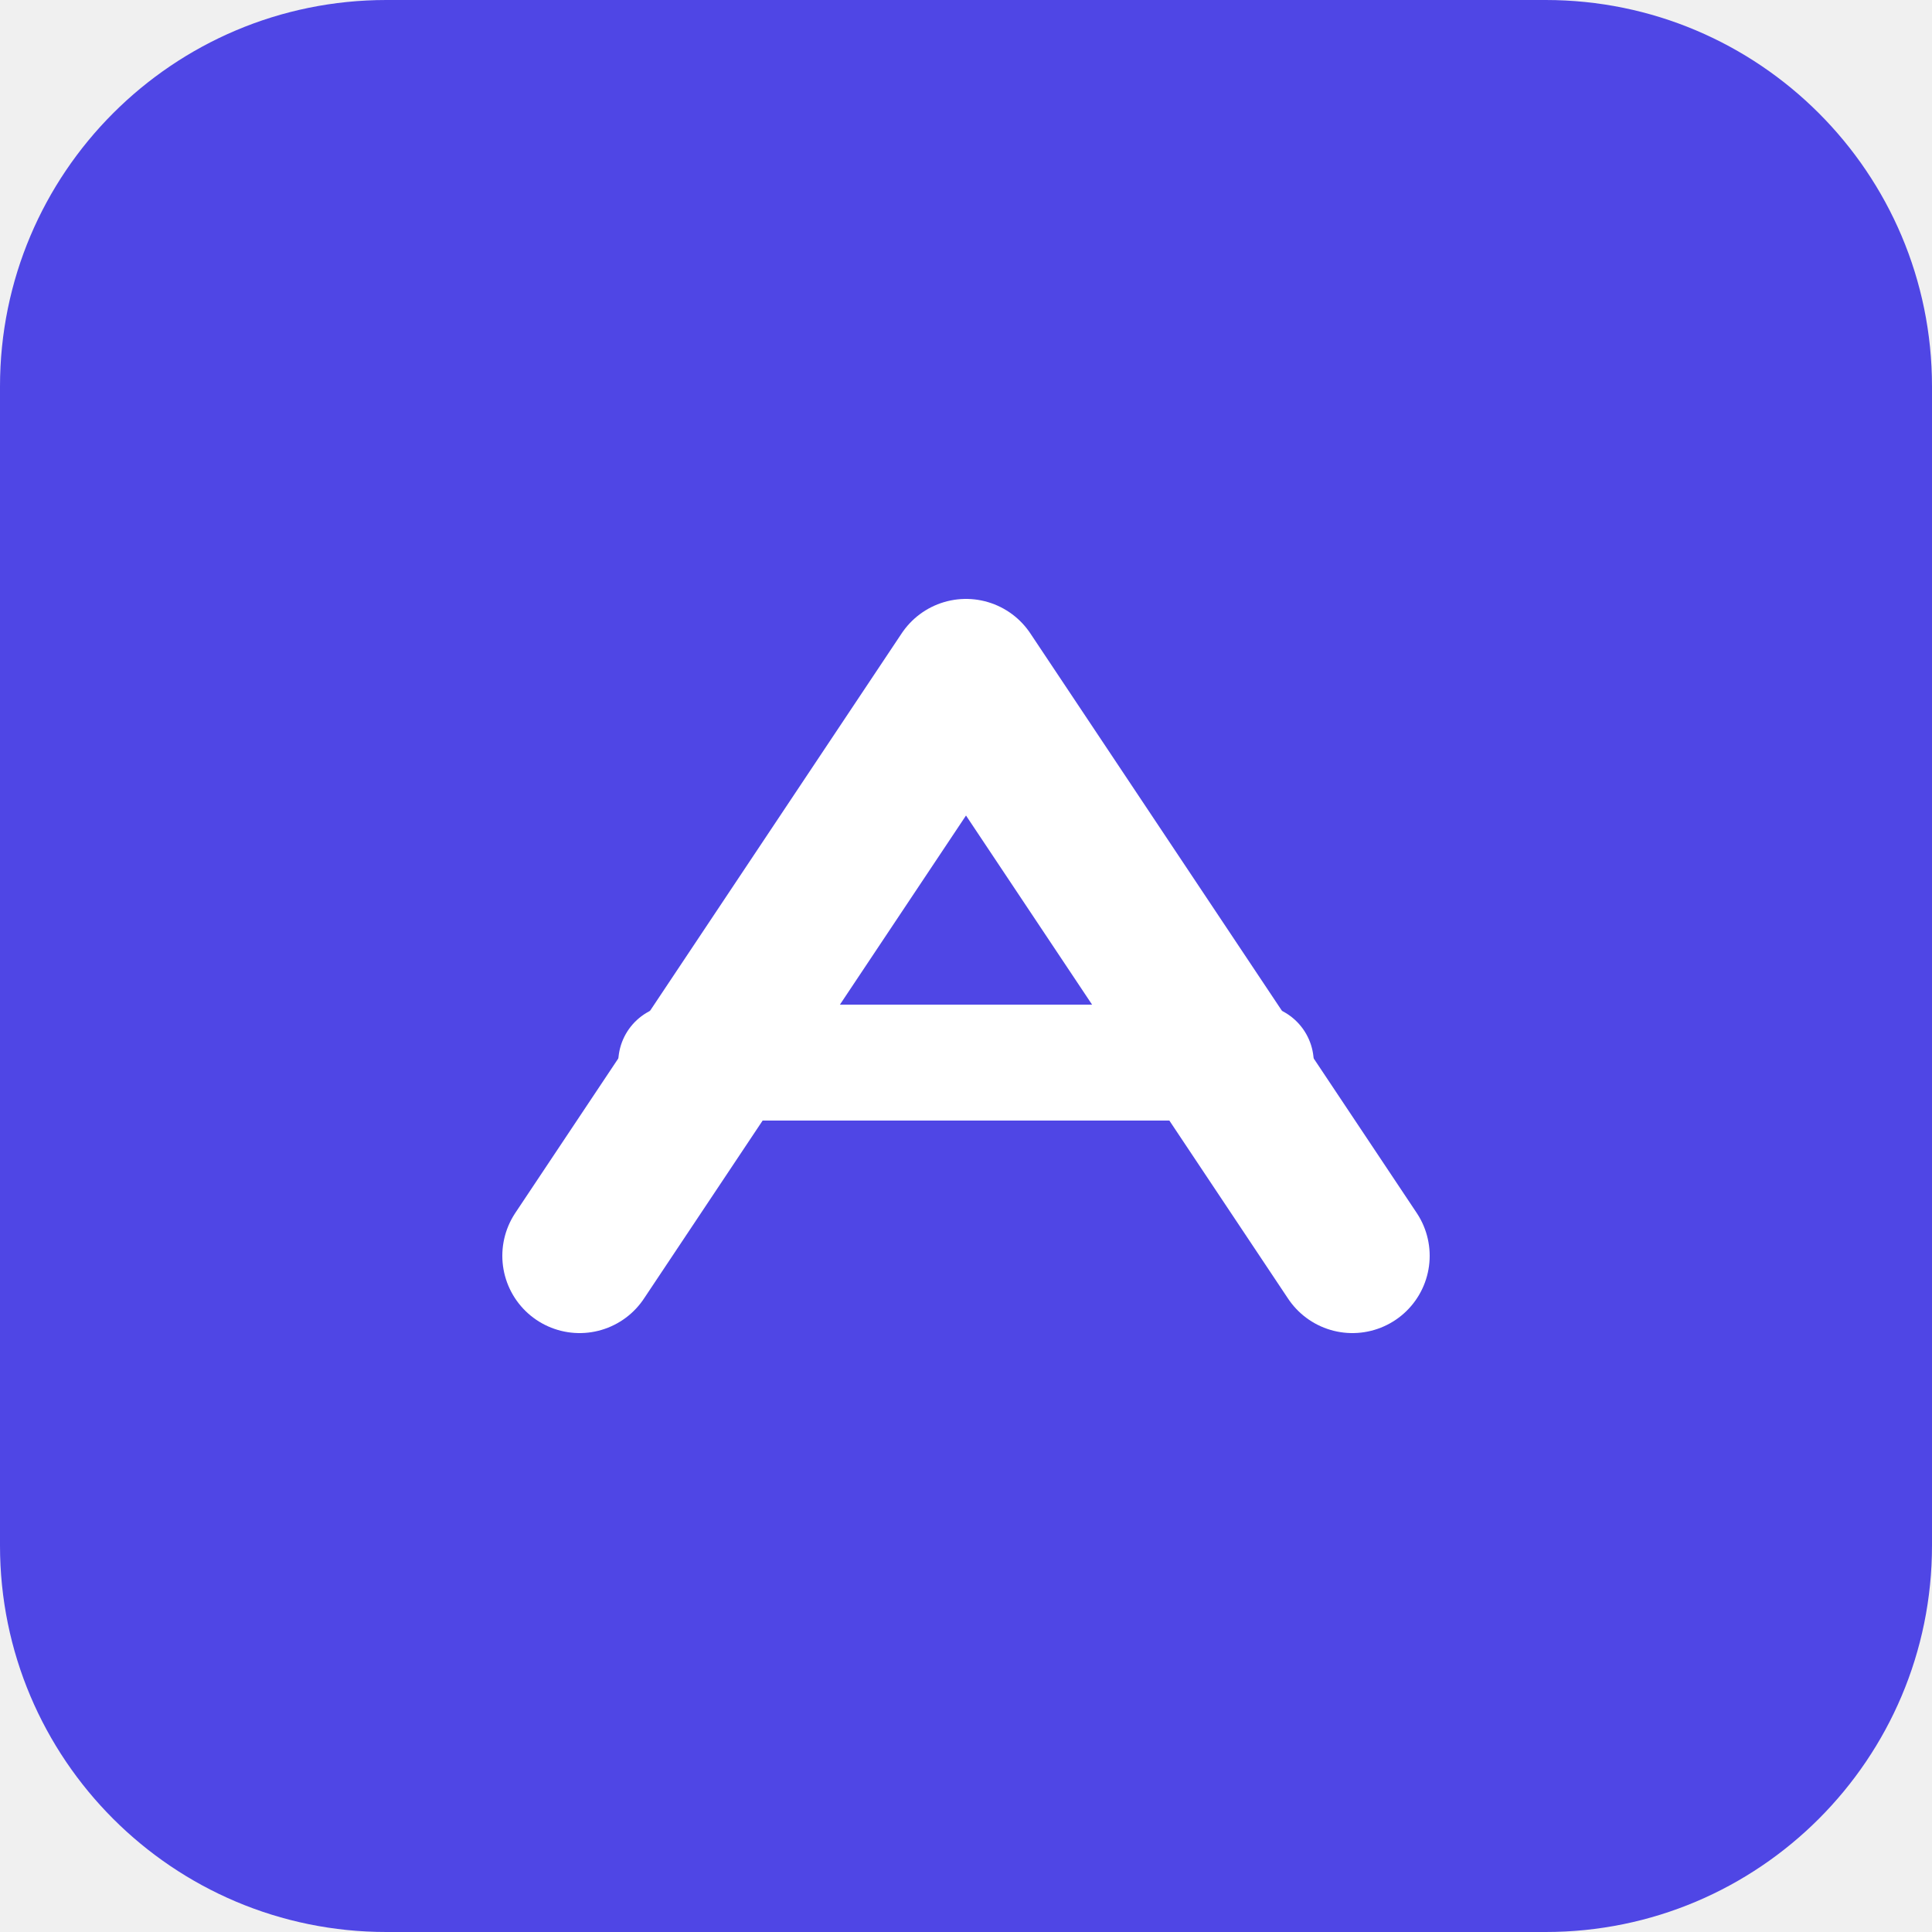
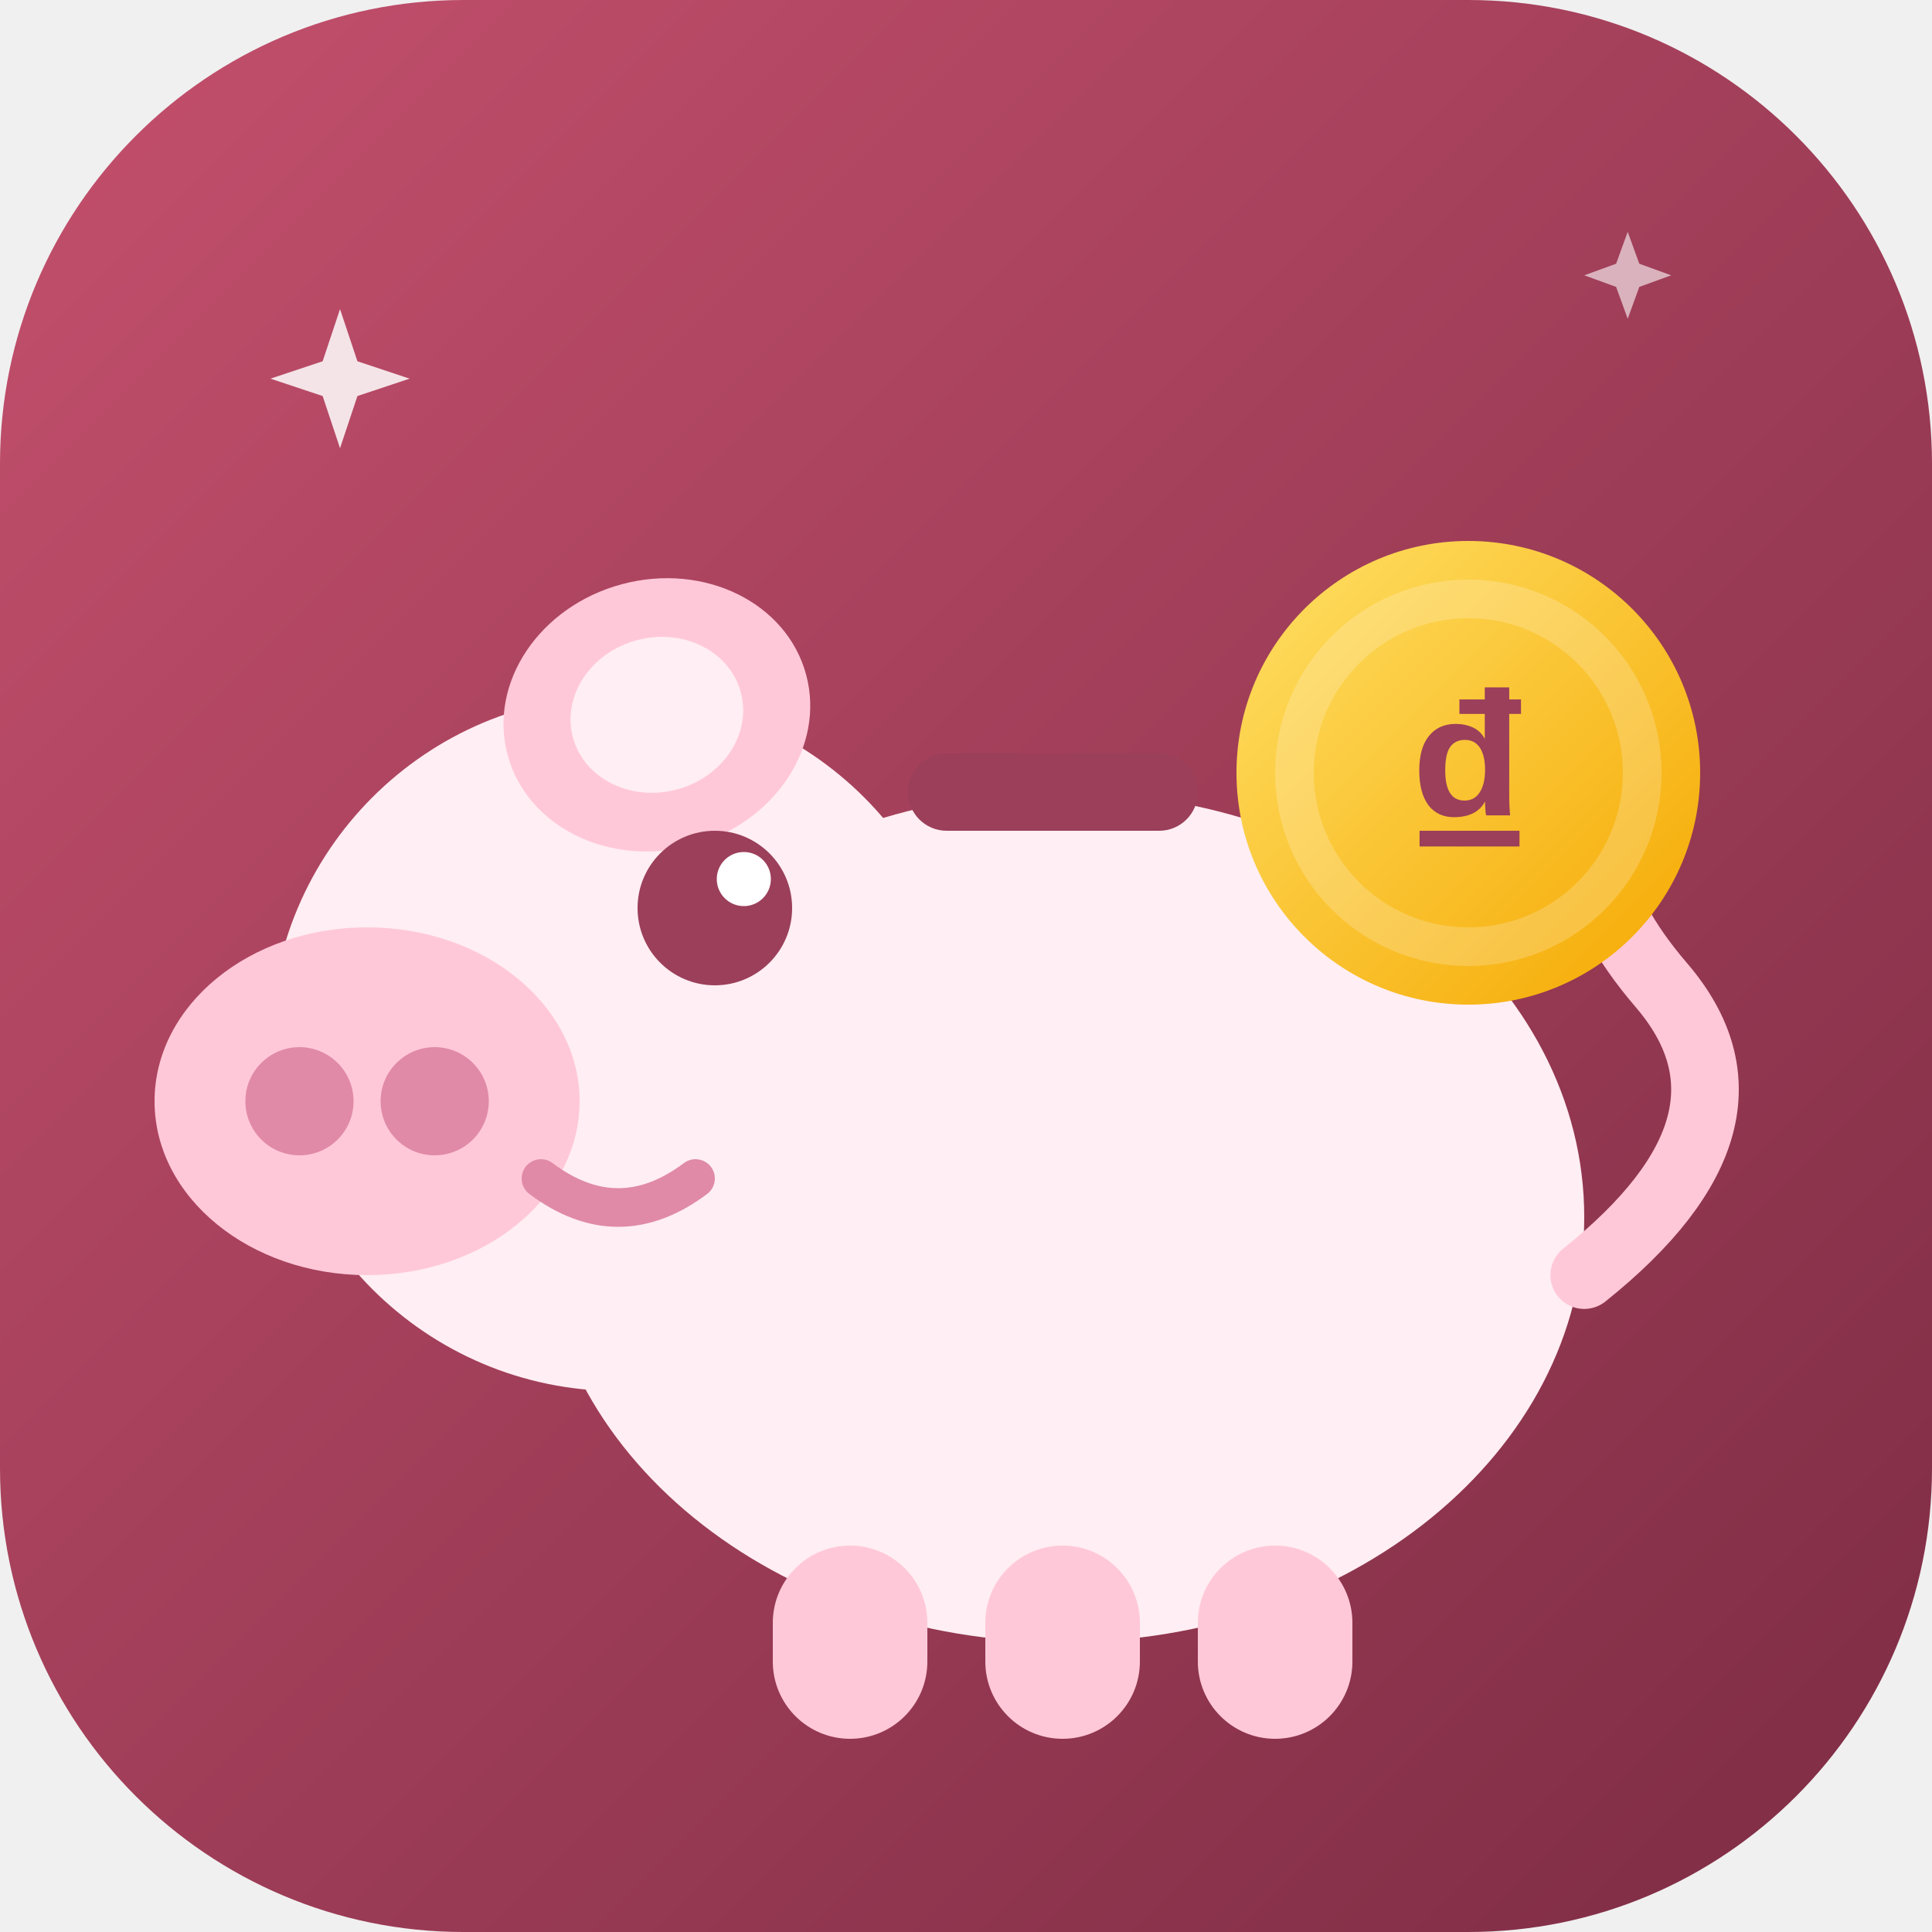
<svg xmlns="http://www.w3.org/2000/svg" viewBox="0 0 100 100">
-   <rect width="100" height="100" rx="20" fill="#4f46e5" />
-   <path d="M30 65 L50 35 L70 65" stroke="white" stroke-width="8" stroke-linecap="round" stroke-linejoin="round" fill="none" />
-   <line x1="35" y1="55" x2="65" y2="55" stroke="white" stroke-width="6" stroke-linecap="round" />
+   <defs>
+     <linearGradient id="bg" x1="0" y1="0" x2="100" y2="100" gradientUnits="userSpaceOnUse">
+       <stop offset="0%" stop-color="#c4506d" />
+       <stop offset="100%" stop-color="#7d2c44" />
+     </linearGradient>
+     <linearGradient id="coin" x1="0" y1="0" x2="1" y2="1">
+       <stop offset="0%" stop-color="#ffe066" />
+       <stop offset="100%" stop-color="#f5a800" />
+     </linearGradient>
+   </defs>
+   <rect width="100" height="100" rx="24" fill="url(#bg)" />
+   <ellipse cx="55" cy="63" rx="27" ry="22" fill="#ffeef3" />
+   <circle cx="32" cy="54" r="18" fill="#ffeef3" />
+   <ellipse cx="34" cy="37" rx="8" ry="7" fill="#ffc8d8" transform="rotate(-15,34,37)" />
+   <ellipse cx="34" cy="37" rx="4.5" ry="4" fill="#ffeef3" transform="rotate(-15,34,37)" />
+   <rect x="47" y="39" width="15" height="4" rx="2" fill="#9b3f5a" />
+   <ellipse cx="19" cy="57" rx="11" ry="9" fill="#ffc8d8" />
+   <circle cx="15.5" cy="57" r="2.8" fill="#e08aa8" />
+   <circle cx="22.5" cy="57" r="2.8" fill="#e08aa8" />
+   <circle cx="37" cy="47" r="4" fill="#9b3f5a" />
+   <circle cx="38.5" cy="45.5" r="1.4" fill="white" />
+   <path d="M28 61 Q32 64 36 61" stroke="#e08aa8" stroke-width="2" fill="none" stroke-linecap="round" />
+   <rect x="40" y="80" width="8" height="10" rx="4" fill="#ffc8d8" />
+   <rect x="51" y="80" width="8" height="10" rx="4" fill="#ffc8d8" />
+   <rect x="62" y="80" width="8" height="10" rx="4" fill="#ffc8d8" />
+   <path d="M82 66 Q92 58 86 51 Q80 44 85 40" stroke="#ffc8d8" stroke-width="3.5" fill="none" stroke-linecap="round" />
+   <circle cx="76" cy="40" r="12" fill="url(#coin)" />
+   <circle cx="76" cy="40" r="9" fill="none" stroke="#fff3" stroke-width="2" />
+   <text x="76" y="45" font-size="13" font-family="Arial,sans-serif" font-weight="900" text-anchor="middle" fill="#9b3f5a">₫</text>
+   <g transform="translate(14,16)" fill="white" opacity="0.85">
+     <polygon points="4,0 5,3 8,4 5,5 4,8 3,5 0,4 3,3" transform="scale(0.9)" />
+   </g>
+   <g transform="translate(82,12)" fill="white" opacity="0.6">
+     <polygon points="3,0 3.8,2.2 6,3 3.8,3.8 3,6 2.2,3.8 0,3 2.2,2.2" transform="scale(0.75)" />
+   </g>
</svg>
